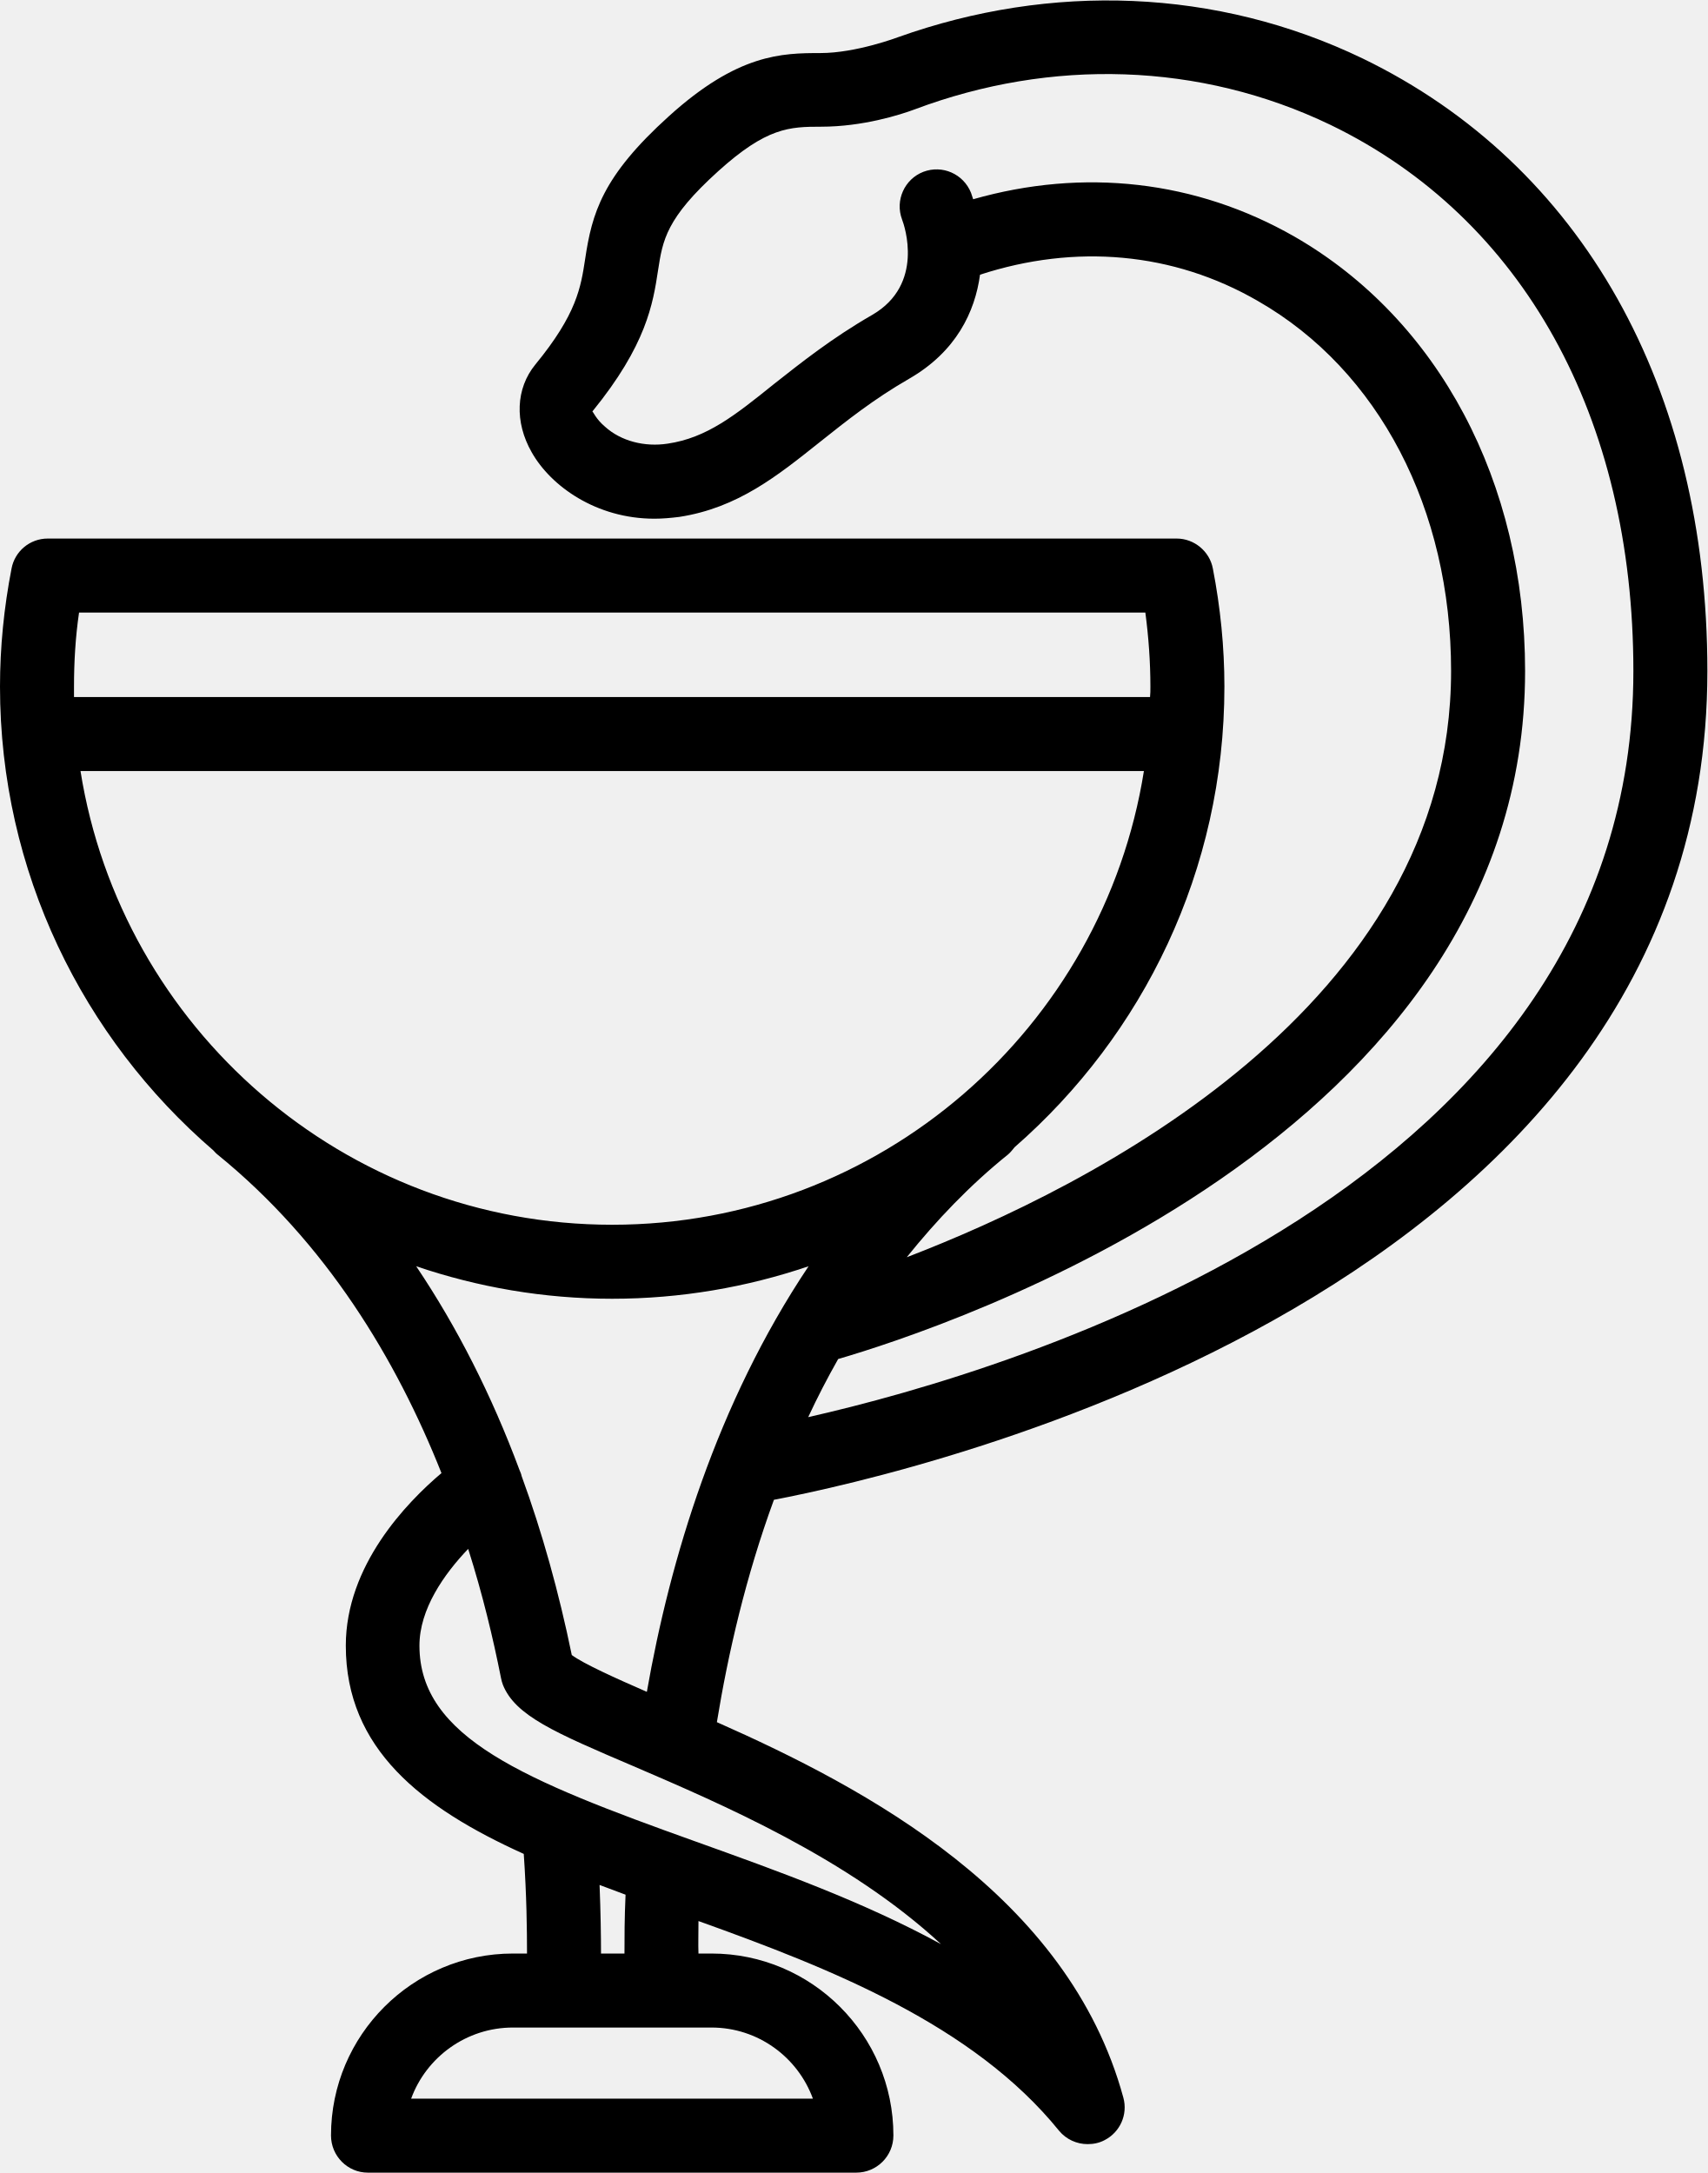
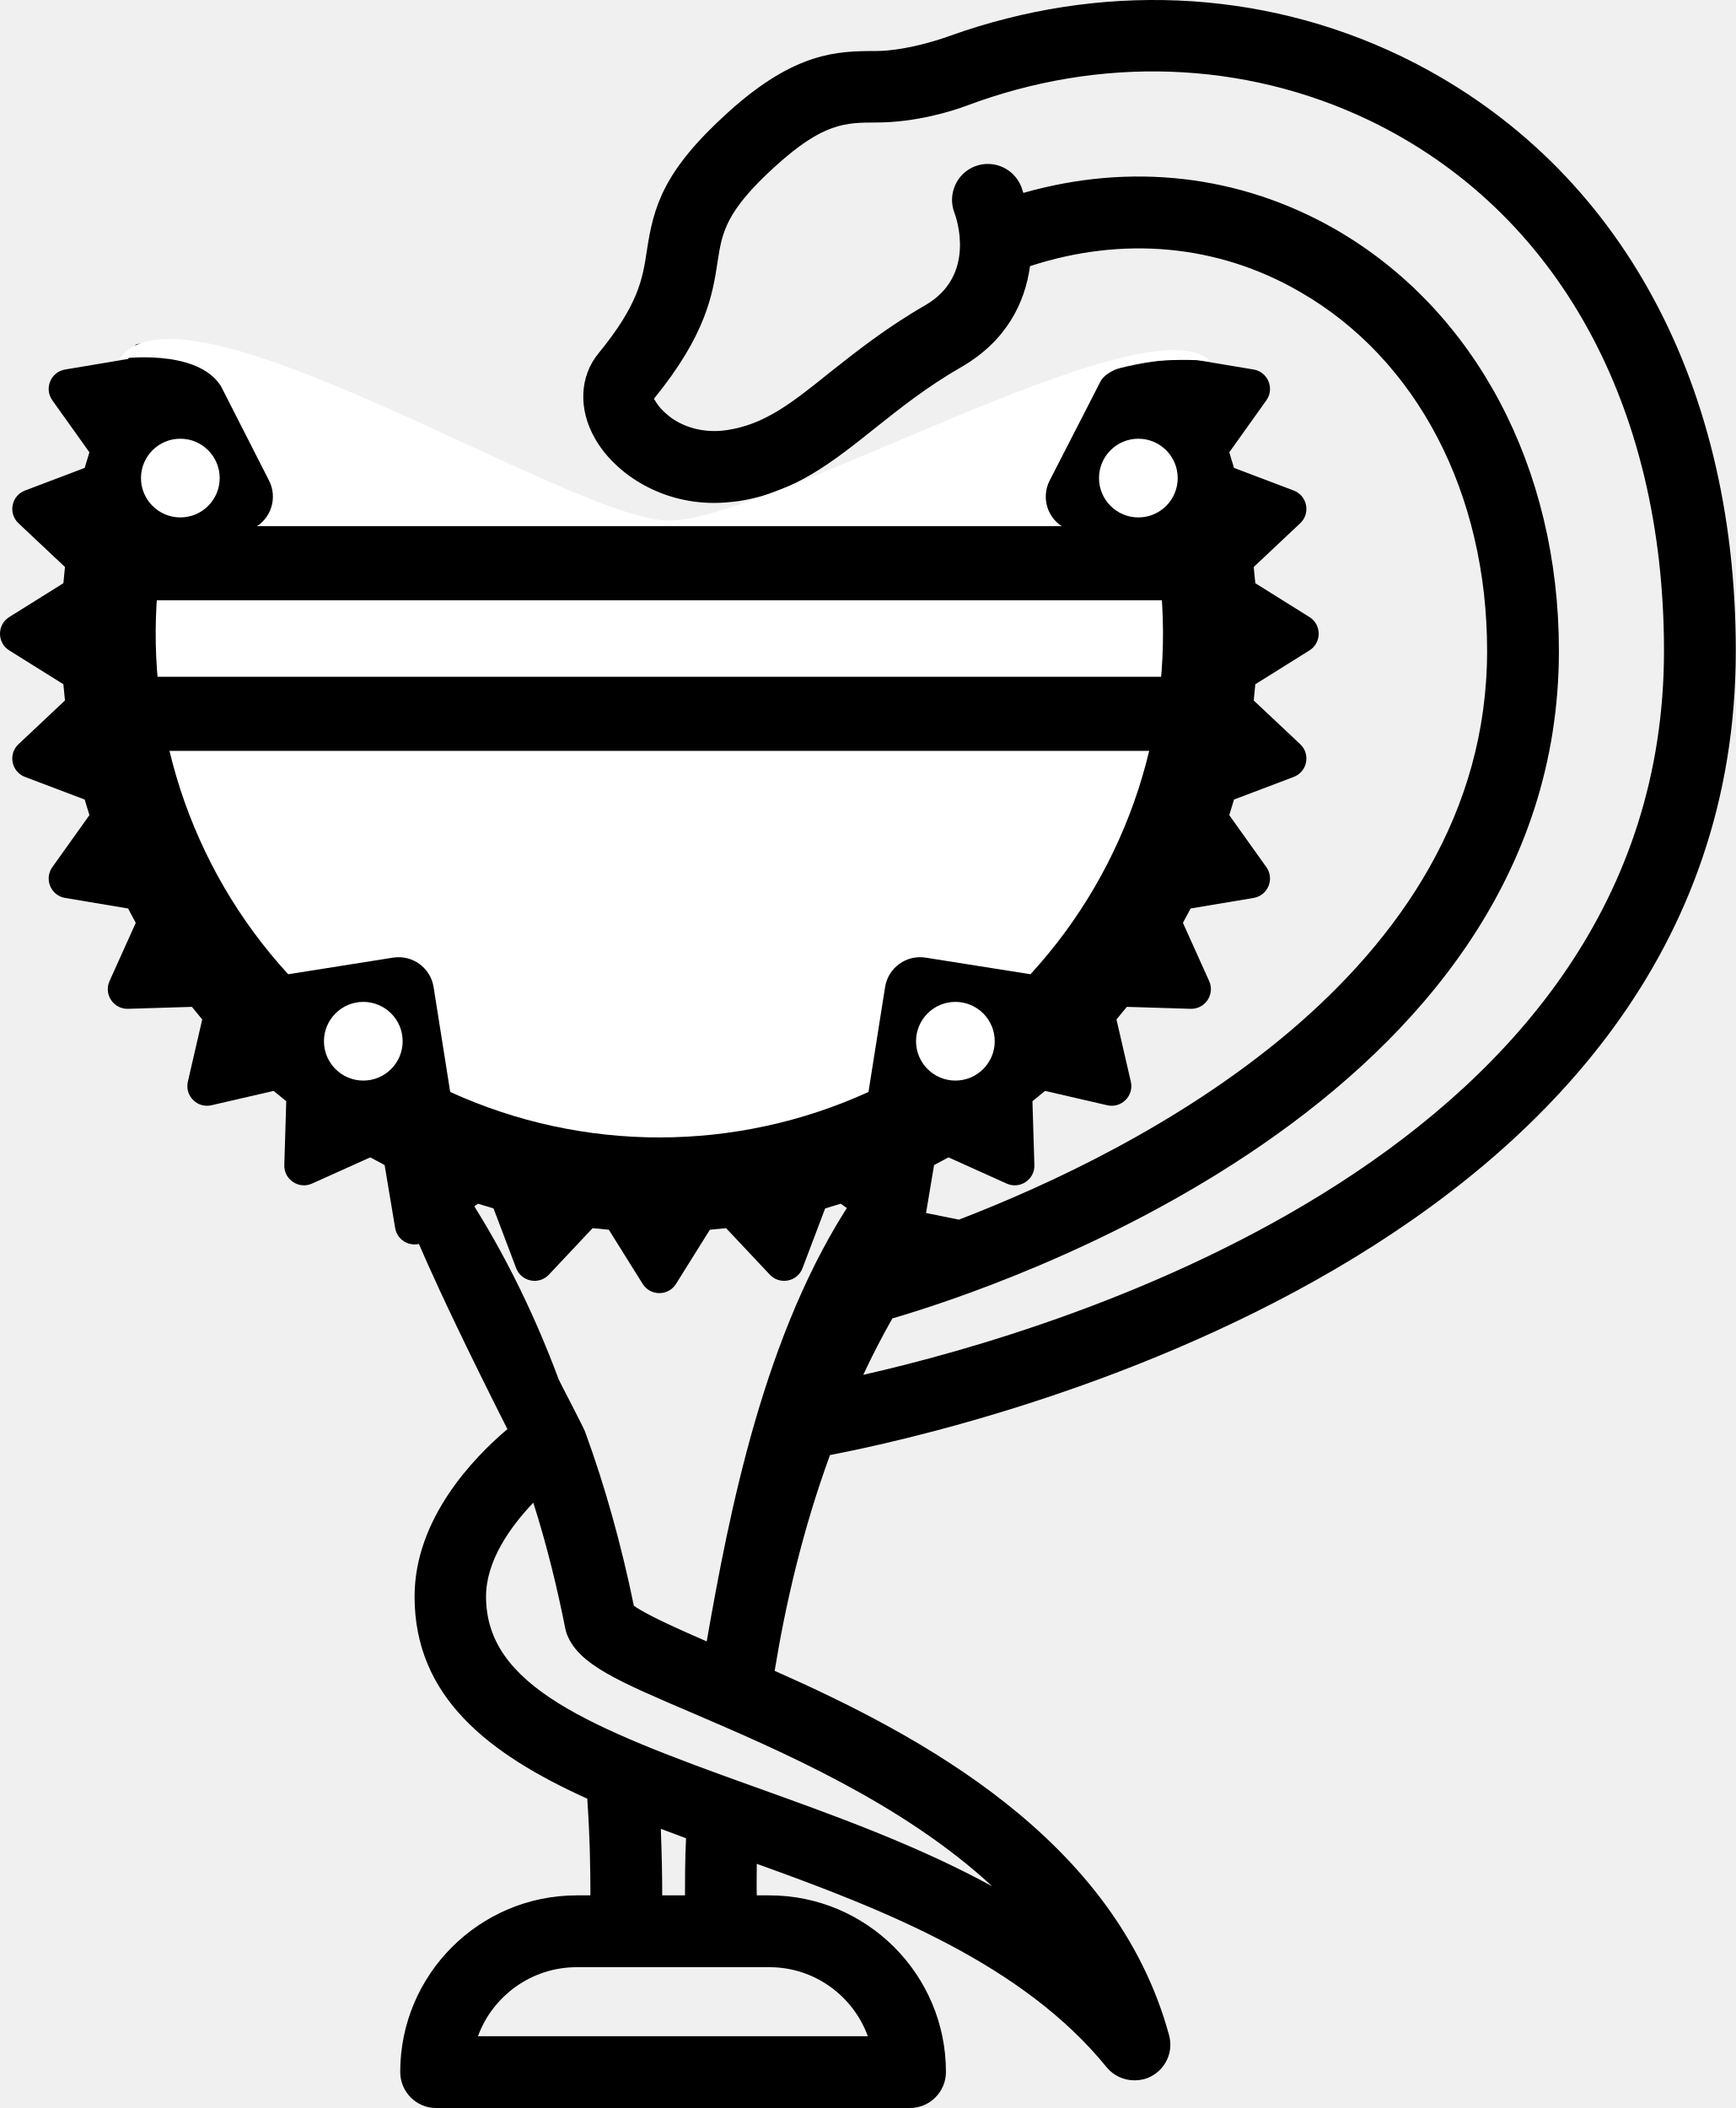
- <svg xmlns="http://www.w3.org/2000/svg" xml:space="preserve" width="440px" height="560px" version="1.1" style="shape-rendering:geometricPrecision; text-rendering:geometricPrecision; image-rendering:optimizeQuality; fill-rule:evenodd; clip-rule:evenodd" viewBox="0 0 4730 6018" enable-background="new 0 0 100 100">
-   <defs>
-     <style type="text/css">
+ <svg xmlns="http://www.w3.org/2000/svg" xml:space="preserve" width="460.987" height="559.789" version="1.1" style="clip-rule:evenodd;fill-rule:evenodd;image-rendering:optimizeQuality;shape-rendering:geometricPrecision;text-rendering:geometricPrecision" viewBox="0 0 4955.605 6015.736" enable-background="new 0 0 100 100" id="svg19">
+   <defs id="defs12">
+     <style type="text/css" id="style10">
   
    .fil0 {fill:black}
   
  </style>
  </defs>
-   <g id="Layer_x0020_1">
-     <g id="_610692472">
-       <path class="fil0" d="M4730 1858c0,-785 -348,-1403 -955,-1697 -405,-195 -864,-210 -1287,-59 0,0 -116,44 -215,44 -107,0 -229,2 -420,175 -185,167 -213,269 -232,396 -12,78 -23,152 -138,292 -54,66 -58,159 -10,243 53,94 179,184 340,184 22,0 45,-2 69,-5 162,-25 272,-114 390,-208 73,-58 148,-118 247,-175 130,-75 182,-185 196,-288 264,-86 535,-63 770,73 335,192 535,576 535,1025 0,929 -1003,1430 -1508,1624 82,-102 174,-199 281,-285 7,-6 12,-13 18,-20 356,-311 581,-767 581,-1276 0,-109 -11,-219 -32,-327 -9,-48 -52,-83 -100,-83l-3128 0c-49,0 -91,35 -100,83 -21,108 -32,218 -32,327 0,513 230,974 591,1285 4,4 7,8 11,11 302,245 496,568 621,883 -97,82 -265,256 -265,478 0,286 210,449 493,577 8,116 9,211 9,276l-39 0c-278,0 -504,226 -504,504 0,57 46,103 102,103l1353 0c57,0 103,-46 103,-103 0,-278 -226,-504 -504,-504l-36 0c-1,-25 0,-56 0,-90 365,131 761,287 999,581 20,24 49,37 79,37 16,0 32,-3 47,-11 43,-22 65,-71 52,-118 -153,-561 -713,-857 -1126,-1040 31,-190 80,-403 158,-616 391,-75 2586,-571 2586,-2296zm-505 0c0,-523 -239,-973 -638,-1203 -274,-157 -586,-191 -891,-104 -2,-6 -4,-12 -6,-18 -21,-52 -79,-78 -132,-58 -52,20 -79,79 -59,132 7,18 62,180 -82,264 -113,65 -198,133 -273,192 -108,87 -186,149 -294,165 -64,10 -130,-7 -174,-47 -25,-21 -33,-42 -35,-42 150,-184 168,-299 182,-391 13,-84 22,-144 167,-275 134,-121 197,-123 285,-123 115,0 219,-33 259,-48 378,-142 790,-131 1152,43 533,258 839,810 839,1513 0,1429 -1712,1937 -2286,2067 25,-54 53,-108 83,-161 288,-84 1903,-610 1903,-1906zm-4020 43c0,-68 4,-137 14,-205l2954 0c9,68 14,137 14,205 0,10 0,20 -1,29l-2981 0c0,-9 0,-19 0,-29zm18 234l2946 0c-113,711 -730,1257 -1473,1257 -743,0 -1360,-546 -1473,-1257zm1748 3481c129,0 239,82 281,197l-1113 0c42,-115 153,-197 282,-197l550 0zm-241 -205l-65 0c0,-49 -1,-113 -4,-190 24,9 48,18 72,27 -3,65 -3,120 -3,163zm877 -26c-218,-119 -456,-204 -679,-284 -475,-170 -766,-288 -766,-543 0,-101 68,-198 135,-268 40,126 69,247 91,358 1,6 3,12 5,18 34,86 144,133 362,226 244,105 595,255 852,493zm-815 -699c-85,-37 -176,-78 -208,-102 -36,-175 -82,-340 -139,-496 -1,-6 -4,-12 -6,-17 -77,-207 -173,-396 -286,-564 171,58 353,90 543,90 190,0 373,-32 544,-90 -255,381 -384,814 -448,1179z" />
+   <g transform="translate(225.605,-1.26411)" id="Layer_x0020_1">
+     <g style="fill:#ff0000" id="_610692472">
+       <path style="fill:#000000" class="fil0" d="M 4730,1858 C 4730,1073 4382,455 3775,161 3370,-34 2911,-49 2488,102 c 0,0 -116,44 -215,44 -107,0 -229,2 -420,175 -185,167 -213,269 -232,396 -12,78 -23,152 -138,292 -54,66 -58,159 -10,243 53,94 179,184 340,184 22,0 45,-2 69,-5 162,-25 272,-114 390,-208 73,-58 148,-118 247,-175 130,-75 182,-185 196,-288 264,-86 535,-63 770,73 335,192 535,576 535,1025 0,929 -1003,1430 -1508,1624 l -301.724,-61 -441.811,9.015 -684.78,-55.343 -141.493,107.106 c 0,0 45.466,132.065 280.808,598.221 -97,82 -265,256 -265,478 0,286 210,449 493,577 8,116 9,211 9,276 h -39 c -278,0 -504,226 -504,504 0,57 46,103 102,103 h 1353 c 57,0 103,-46 103,-103 0,-278 -226,-504 -504,-504 h -36 c -1,-25 0,-56 0,-90 365,131 761,287 999,581 20,24 49,37 79,37 16,0 32,-3 47,-11 43,-22 65,-71 52,-118 -153,-561 -713,-857 -1126,-1040 31,-190 80,-403 158,-616 391,-75 2586,-571 2586,-2296 z m -505,0 C 4225,1335 3986,885 3587,655 3313,498 3001,464 2696,551 l -6,-18 c -21,-52 -79,-78 -132,-58 -52,20 -79,79 -59,132 7,18 62,180 -82,264 -113,65 -198,133 -273,192 -108,87 -186,149 -294,165 -64,10 -130,-7 -174,-47 -25,-21 -33,-42 -35,-42 150,-184 168,-299 182,-391 13,-84 22,-144 167,-275 134,-121 197,-123 285,-123 115,0 219,-33 259,-48 378,-142 790,-131 1152,43 533,258 839,810 839,1513 0,1429 -1712,1937 -2286,2067 25,-54 53,-108 83,-161 288,-84 1903,-610 1903,-1906 z M 1971,5616 c 129,0 239,82 281,197 H 1139 c 42,-115 153,-197 282,-197 z m -241,-205 h -65 c 0,-49 -1,-113 -4,-190 l 72,27 c -3,65 -3,120 -3,163 z m 877,-26 c -218,-119 -456,-204 -679,-284 -475,-170 -766,-288 -766,-543 0,-101 68,-198 135,-268 40,126 69,247 91,358 1,6 3,12 5,18 34,86 144,133 362,226 244,105 595,255 852,493 z m -815,-699 c -85,-37 -176,-78 -208,-102 -36,-175 -82,-340 -139,-496 -1,-6 -73.315,-144.328 -75.315,-149.328 -77,-207 -173,-396 -286,-564 171,58 425.465,64.795 615.465,64.795 190,0 511.125,-18.467 511.125,-18.467 C 1955.276,3802 1856,4321 1792,4686 Z" id="path15" />
    </g>
  </g>
+   <g transform="matrix(29.86225,0,0,29.86225,6111.551,-16652.833)" id="use38790" style="clip-rule:evenodd;fill-rule:evenodd;stroke-linejoin:round;stroke-miterlimit:1.414" />
+   <g style="clip-rule:evenodd;fill-rule:evenodd;stroke-linejoin:round;stroke-miterlimit:1.414;image-rendering:optimizeQuality;shape-rendering:geometricPrecision;text-rendering:geometricPrecision" id="g281-2" transform="matrix(4.565272,0,0,4.565272,4916.694,-125.7489)">
+     <path style="fill:#000000;fill-opacity:1;stroke:none;stroke-width:2.778;stroke-linecap:round" d="m -633.06,796.297 -21.153,33.852 c -4.819,7.712 -16.049,7.712 -20.868,0 l -21.153,-33.852 c -3.385,-0.287 -6.765,-0.62 -10.141,-0.999 l -27.351,29.075 c -6.231,6.623 -17.246,4.432 -20.467,-4.071 l -14.143,-37.329 c -3.264,-0.942 -6.514,-1.928 -9.751,-2.958 l -32.498,23.181 c -7.403,5.281 -17.779,0.983 -19.28,-7.986 l -6.588,-39.371 c -3.017,-1.56 -6.013,-3.162 -8.987,-4.804 l -36.396,16.395 c -8.291,3.735 -17.629,-2.505 -17.351,-11.594 l 1.219,-39.9 c -2.655,-2.119 -5.281,-4.274 -7.877,-6.464 l -38.895,8.98 c -8.86,2.045 -16.801,-5.896 -14.756,-14.756 l 8.98,-38.895 c -2.191,-2.596 -4.346,-5.222 -6.465,-7.877 l -39.899,1.219 c -9.089,0.278 -15.329,-9.06 -11.594,-17.351 l 16.395,-36.396 c -1.642,-2.974 -3.243,-5.969 -4.804,-8.987 l -39.371,-6.589 c -8.969,-1.501 -13.266,-11.877 -7.986,-19.28 l 23.18,-32.498 c -1.03,-3.237 -2.016,-6.488 -2.958,-9.751 l -37.329,-14.143 c -8.504,-3.222 -10.694,-14.237 -4.071,-20.467 l 29.075,-27.351 c -0.379,-3.376 -0.712,-6.756 -0.999,-10.141 l -33.852,-21.153 c -7.712,-4.819 -7.712,-16.049 0,-20.868 l 33.852,-21.153 c 0.287,-3.385 0.62,-6.766 0.999,-10.141 l -29.075,-27.351 c -6.623,-6.231 -4.432,-17.245 4.071,-20.467 l 37.329,-14.143 c 0.942,-3.264 1.928,-6.514 2.958,-9.751 L -1044.24,277.664 c -5.28,-7.403 -0.983,-17.779 7.986,-19.28 l 39.371,-6.588 c 1.56,-3.017 3.162,-6.013 4.804,-8.987 39.983,-14.131 336.053,164.671 336.053,164.671 0,0 212.069,-157.615 323.616,-155.684 l 39.371,6.588 c 8.969,1.501 13.266,11.877 7.986,19.28 l -23.181,32.498 c 1.03,3.237 2.016,6.488 2.958,9.751 l 37.329,14.143 c 8.504,3.222 10.695,14.237 4.071,20.467 l -29.075,27.351 c 0.379,3.376 0.712,6.756 0.999,10.141 l 33.852,21.153 c 7.711,4.819 7.711,16.049 0,20.868 l -33.852,21.153 c -0.287,3.385 -0.62,6.766 -0.999,10.141 l 29.075,27.351 c 6.623,6.231 4.432,17.246 -4.071,20.467 l -37.329,14.143 c -0.942,3.264 -1.928,6.514 -2.958,9.751 l 23.181,32.498 c 5.281,7.403 0.983,17.779 -7.986,19.28 l -39.371,6.589 c -1.56,3.017 -3.162,6.013 -4.804,8.987 l 16.395,36.396 c 3.735,8.291 -2.505,17.629 -11.594,17.351 l -39.899,-1.219 c -2.119,2.655 -4.274,5.281 -6.465,7.877 l 8.98,38.895 c 2.045,8.86 -5.896,16.801 -14.756,14.756 l -38.895,-8.98 c -2.596,2.19 -5.222,4.345 -7.877,6.464 l 1.219,39.9 c 0.278,9.089 -9.06,15.329 -17.351,11.594 l -36.396,-16.395 c -2.974,1.642 -5.97,3.243 -8.987,4.804 l -6.588,39.371 c -1.501,8.969 -11.877,13.266 -19.28,7.986 l -32.498,-23.181 c -3.237,1.03 -6.488,2.016 -9.751,2.958 l -14.143,37.329 c -3.222,8.504 -14.237,10.695 -20.467,4.071 l -27.351,-29.075 c -3.376,0.379 -6.756,0.712 -10.141,0.999 z" id="path38804-1" />
+     <path style="fill:#ffffff;fill-opacity:1;stroke:none;stroke-width:2.778;stroke-linecap:round" d="m -825.176,678.422 a 24.607,24.607 0 1 0 -49.214,0 24.607,24.607 0 0 0 49.214,0 z" id="path38796-9" />
+     <path style="fill:#ffffff;fill-opacity:1;stroke:none;stroke-width:2.778;stroke-linecap:round" d="m -454.904,678.422 a 24.607,24.607 0 1 0 -49.214,0 24.607,24.607 0 0 0 49.214,0 z" id="path38798-6" />
+     <path style="fill:#ffffff;fill-opacity:1;stroke:none;stroke-width:2.778;stroke-linecap:round" d="m -533.862,710.139 10.388,-65.586 c 1.913,-12.081 13.258,-20.323 25.338,-18.409 l 65.585,10.388 c 61.729,-67.286 91.22,-158.05 80.83,-248.769 l -59.166,-30.146 c -10.898,-5.553 -15.262,-18.905 -9.678,-29.787 l 32.194,-62.74 c 11.338,-16.683 68.135,-12.126 68.135,-12.126 -39.852,-38.511 -277.192,100.695 -338.83,99.899 -61.637,-0.796 -303.841,-158.046 -343.122,-101.165 0,0 48.022,-6.923 63.311,16.966 l 30.146,59.166 c 5.553,10.898 1.22,24.234 -9.678,29.787 l -59.166,30.146 c -10.39,90.719 19.101,181.483 80.83,248.769 l 65.585,-10.388 c 12.081,-1.913 23.425,6.329 25.338,18.409 l 10.388,65.586 c 83.068,37.915 178.503,37.915 261.571,0 z" id="path38802-0" />
+     <rect y="356.347" x="-994.9" height="46.335" width="660.991" id="rect306-0" style="clip-rule:evenodd;fill:#000000;fill-rule:evenodd;stroke-width:2.179;image-rendering:optimizeQuality;shape-rendering:geometricPrecision;text-rendering:geometricPrecision" />
+     <path style="fill:#ffffff;fill-opacity:1;stroke:none;stroke-width:2.778;stroke-linecap:round" d="m -340.483,326.271 a 24.607,24.607 0 1 0 -49.215,0 24.607,24.607 0 0 0 49.215,0 z" id="path38800-2" />
+     <path style="fill:#ffffff;fill-opacity:1;stroke:none;stroke-width:2.778;stroke-linecap:round" d="m -939.597,326.271 a 24.607,24.607 0 1 0 -49.214,0 24.607,24.607 0 0 0 49.214,0 z" id="path38794-8" />
+     <rect style="clip-rule:evenodd;fill:#000000;fill-rule:evenodd;stroke-width:2.179;stroke-linejoin:round;stroke-miterlimit:1.414;image-rendering:optimizeQuality;shape-rendering:geometricPrecision;text-rendering:geometricPrecision" id="rect306-6-6" width="660.991" height="46.335" x="-994.322" y="450.517" />
+   </g>
</svg>
